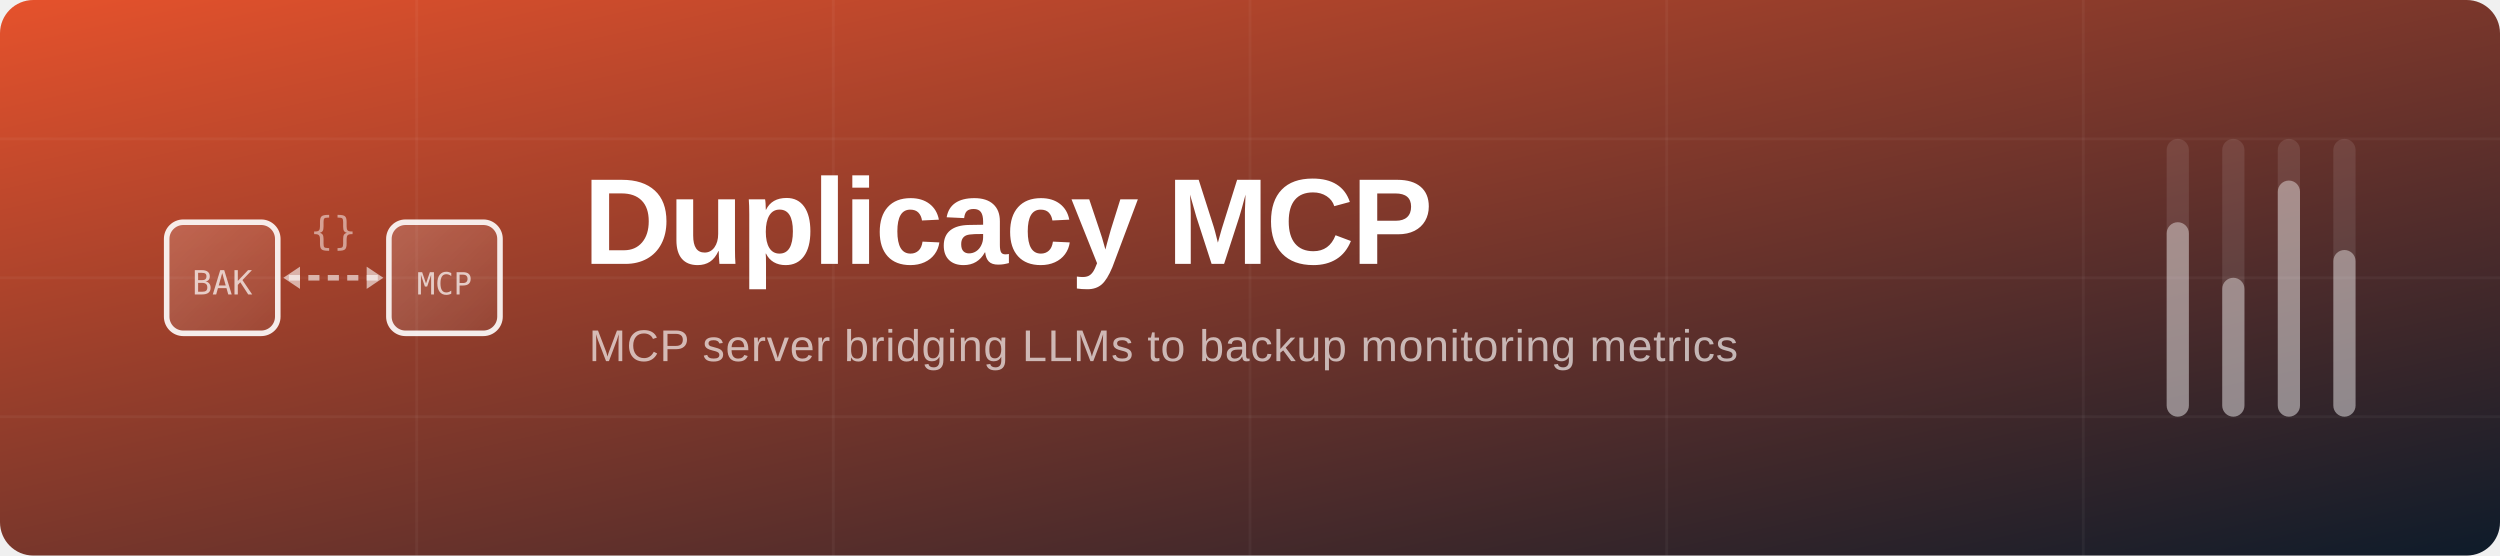
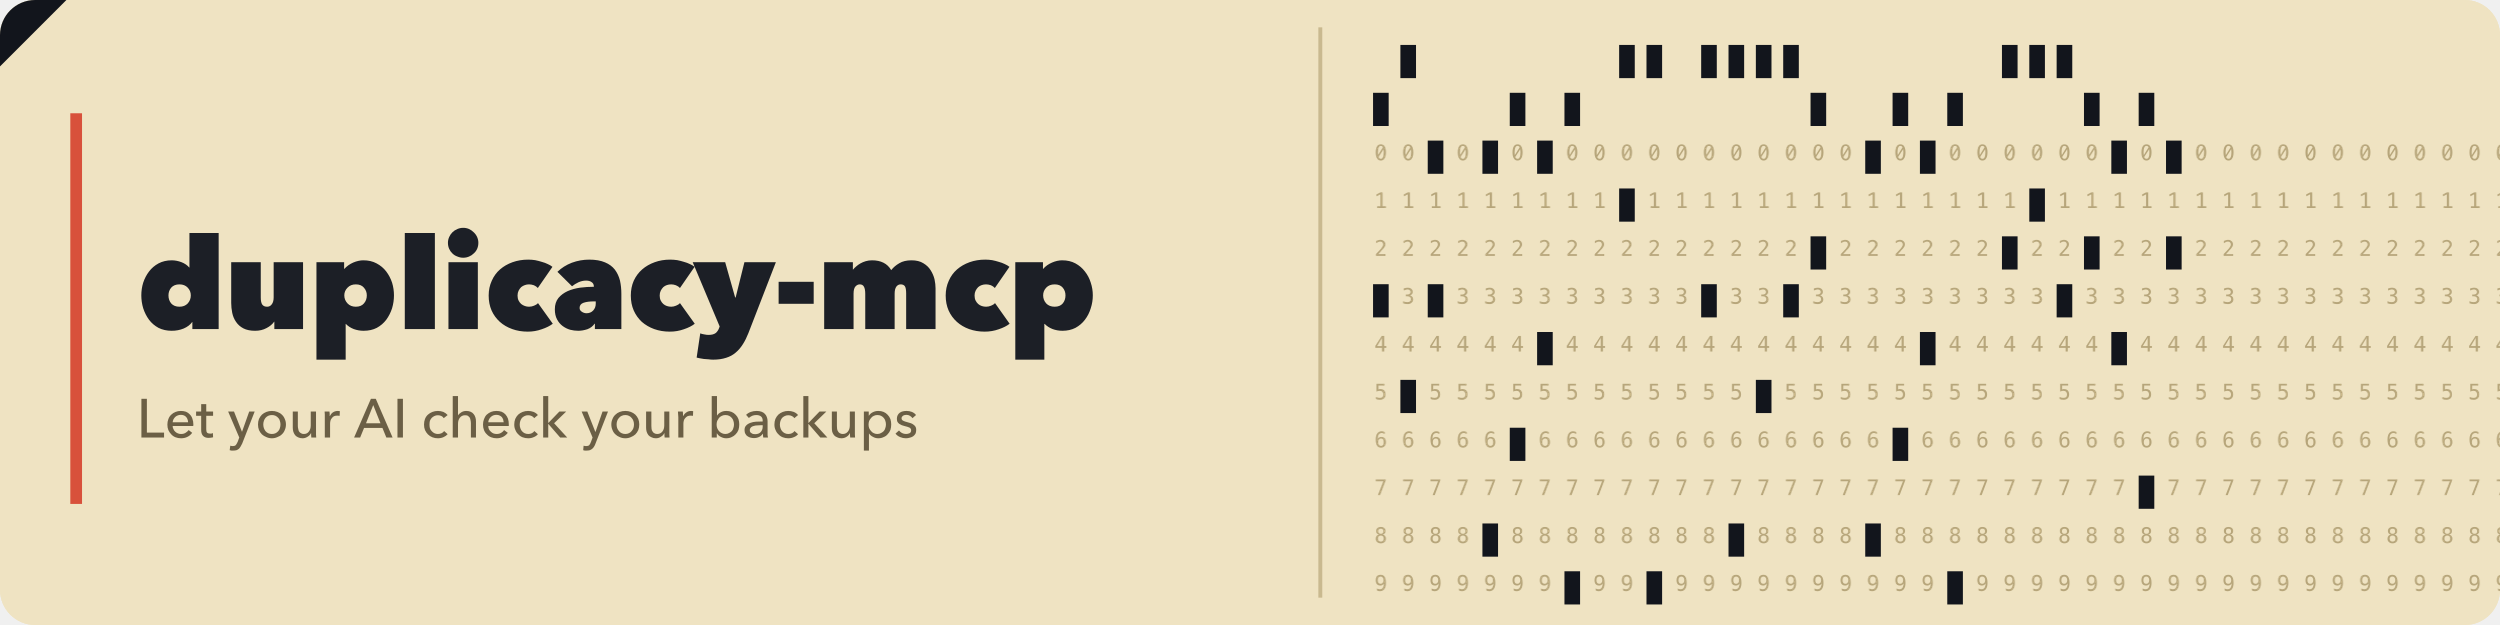
- <svg xmlns="http://www.w3.org/2000/svg" viewBox="0 0 900 200" width="900" height="200">
+ <svg xmlns="http://www.w3.org/2000/svg" viewBox="0 0 1280 320" width="1280" height="320" role="img" aria-label="duplicacy-mcp: Let your AI check your backups">
  <defs>
-     <linearGradient id="bg" x1="0%" y1="0%" x2="100%" y2="100%">
-       <stop offset="0%" stop-color="#E6522C" />
-       <stop offset="100%" stop-color="#0D1B2A" />
-     </linearGradient>
-     <linearGradient id="glow" x1="0%" y1="0%" x2="100%" y2="100%">
-       <stop offset="0%" stop-color="#ffffff" stop-opacity="0.2" />
-       <stop offset="100%" stop-color="#ffffff" stop-opacity="0.05" />
-     </linearGradient>
+     <clipPath id="c">
+       <rect width="1280" height="320" rx="18" />
+     </clipPath>
  </defs>
-   <rect width="900" height="200" rx="12" fill="url(#bg)" />
-   <g stroke="#ffffff" stroke-opacity="0.04" stroke-width="1">
-     <line x1="0" y1="50" x2="900" y2="50" />
-     <line x1="0" y1="100" x2="900" y2="100" />
-     <line x1="0" y1="150" x2="900" y2="150" />
-     <line x1="150" y1="0" x2="150" y2="200" />
-     <line x1="300" y1="0" x2="300" y2="200" />
-     <line x1="450" y1="0" x2="450" y2="200" />
-     <line x1="600" y1="0" x2="600" y2="200" />
-     <line x1="750" y1="0" x2="750" y2="200" />
-   </g>
-   <g transform="translate(60, 60)">
-     <rect x="0" y="20" width="40" height="40" rx="6" fill="url(#glow)" stroke="#ffffff" stroke-width="2" opacity="0.9" />
-     <text x="20" y="46" text-anchor="middle" font-family="monospace" font-size="12" fill="#ffffff" opacity="0.7">BAK</text>
-     <line x1="44" y1="40" x2="76" y2="40" stroke="#ffffff" stroke-width="2" stroke-dasharray="4,3" opacity="0.6" />
-     <text x="60" y="28" text-anchor="middle" font-family="monospace" font-size="14" fill="#ffffff" opacity="0.5">{}</text>
-     <rect x="80" y="20" width="40" height="40" rx="6" fill="url(#glow)" stroke="#ffffff" stroke-width="2" opacity="0.9" />
-     <text x="100" y="46" text-anchor="middle" font-family="monospace" font-size="11" fill="#ffffff" opacity="0.7">MCP</text>
-     <polygon points="72,36 78,40 72,44" fill="#ffffff" opacity="0.6" />
-     <polygon points="48,36 42,40 48,44" fill="#ffffff" opacity="0.6" />
-   </g>
-   <text x="210" y="95" font-family="'Segoe UI', 'Helvetica Neue', Arial, sans-serif" font-size="44" font-weight="700" fill="#ffffff" letter-spacing="-1">
-     Duplicacy MCP
-   </text>
-   <text x="212" y="130" font-family="'Segoe UI', 'Helvetica Neue', Arial, sans-serif" font-size="16" fill="#ffffff" opacity="0.65" letter-spacing="0.3">
-     MCP server bridging LLMs to backup monitoring metrics
-   </text>
-   <g transform="translate(780, 50)">
-     <rect x="0" y="0" width="8" height="100" rx="4" fill="#ffffff" fill-opacity="0.1" />
-     <rect x="0" y="30" width="8" height="70" rx="4" fill="#ffffff" fill-opacity="0.4" />
-     <rect x="20" y="0" width="8" height="100" rx="4" fill="#ffffff" fill-opacity="0.1" />
-     <rect x="20" y="50" width="8" height="50" rx="4" fill="#ffffff" fill-opacity="0.4" />
-     <rect x="40" y="0" width="8" height="100" rx="4" fill="#ffffff" fill-opacity="0.1" />
-     <rect x="40" y="15" width="8" height="85" rx="4" fill="#ffffff" fill-opacity="0.4" />
-     <rect x="60" y="0" width="8" height="100" rx="4" fill="#ffffff" fill-opacity="0.1" />
-     <rect x="60" y="40" width="8" height="60" rx="4" fill="#ffffff" fill-opacity="0.4" />
+   <g clip-path="url(#c)">
+     <rect width="1280" height="320" fill="#efe3c2" />
+     <defs>
+       <pattern id="d" x="700" width="14" height="320" patternUnits="userSpaceOnUse">
+         <path fill="#b6a57a" d="M7 73.9Q8.3 73.9 8.9 74.9Q9.6 76 9.6 78Q9.6 80.1 8.9 81.1Q8.3 82.2 7 82.2Q5.7 82.2 5.1 81.1Q4.4 80.1 4.4 78Q4.4 76 5.1 74.9Q5.7 73.9 7 73.9ZM7 81.3Q7.8 81.3 8.1 80.5Q8.5 79.7 8.5 78Q8.5 77.1 8.4 76.4L5.8 80.4Q6.2 81.3 7 81.3ZM7 74.7Q6.2 74.7 5.9 75.5Q5.5 76.3 5.5 78Q5.5 78.8 5.6 79.4L8.1 75.4Q7.7 74.7 7 74.7Z" />
+         <path fill="#b6a57a" d="M5.1 105.6H6.8V99.5L4.8 100.5V99.5L6.8 98.5H7.9V105.6H9.6V106.5H5.1Z" />
+         <path fill="#b6a57a" d="M5.7 130.1H9.4V131H4.5V130.1Q5.5 129 6.3 128.2Q7 127.4 7.3 127.1Q7.8 126.4 8 126Q8.2 125.6 8.2 125.2Q8.2 124.5 7.8 124.1Q7.4 123.7 6.7 123.7Q6.2 123.7 5.7 123.9Q5.2 124.1 4.6 124.5V123.4Q5.1 123.1 5.7 123Q6.2 122.8 6.7 122.8Q7.9 122.8 8.6 123.5Q9.3 124.1 9.3 125.1Q9.3 125.6 9.1 126.1Q8.8 126.6 8.3 127.3Q8 127.6 7.4 128.2Q6.9 128.9 5.7 130.1Z" />
+         <path fill="#b6a57a" d="M7.9 151.2Q8.6 151.4 9.1 152Q9.5 152.5 9.5 153.3Q9.5 154.4 8.7 155Q8 155.7 6.7 155.7Q6.1 155.7 5.6 155.6Q5 155.5 4.4 155.3V154.2Q5 154.5 5.5 154.6Q6 154.7 6.6 154.7Q7.5 154.7 7.9 154.3Q8.4 153.9 8.4 153.2Q8.4 152.5 7.9 152.1Q7.5 151.7 6.6 151.7H5.8V150.8H6.6Q7.4 150.8 7.8 150.4Q8.2 150.1 8.2 149.5Q8.2 148.9 7.8 148.6Q7.4 148.2 6.7 148.2Q6.2 148.2 5.7 148.4Q5.2 148.5 4.7 148.7V147.7Q5.3 147.5 5.8 147.4Q6.3 147.3 6.7 147.3Q7.9 147.3 8.6 147.9Q9.3 148.5 9.3 149.5Q9.3 150.1 8.9 150.6Q8.6 151 7.9 151.2Z" />
+         <path fill="#b6a57a" d="M7.6 173 5.1 177.2H7.6ZM7.5 172H8.7V177.2H9.8V178.1H8.7V180H7.6V178.1H4.2V177.1Z" />
+         <path fill="#b6a57a" d="M4.8 196.5H8.9V197.4H5.8V199.4Q6 199.3 6.3 199.2Q6.5 199.2 6.7 199.2Q8 199.2 8.7 199.9Q9.4 200.7 9.4 201.9Q9.4 203.2 8.7 203.9Q7.9 204.7 6.6 204.7Q5.9 204.7 5.4 204.6Q4.9 204.5 4.5 204.3V203.2Q5 203.5 5.5 203.6Q5.9 203.7 6.5 203.7Q7.4 203.7 7.9 203.3Q8.3 202.8 8.3 201.9Q8.3 201.1 7.8 200.6Q7.3 200.1 6.4 200.1Q6 200.1 5.6 200.2Q5.2 200.3 4.8 200.5Z" />
+         <path fill="#b6a57a" d="M9 221.2V222.2Q8.7 222 8.3 221.9Q7.9 221.7 7.5 221.7Q6.5 221.7 5.9 222.5Q5.4 223.3 5.4 224.8Q5.7 224.3 6.1 224Q6.6 223.7 7.2 223.7Q8.3 223.7 9 224.4Q9.6 225.1 9.6 226.4Q9.6 227.7 8.9 228.4Q8.3 229.2 7.1 229.2Q5.7 229.2 5.1 228.2Q4.4 227.2 4.4 225Q4.4 223 5.2 221.9Q6 220.8 7.4 220.8Q7.8 220.8 8.2 220.9Q8.6 221 9 221.2ZM7.1 224.5Q6.4 224.5 6 225Q5.6 225.5 5.6 226.4Q5.6 227.3 6 227.8Q6.4 228.3 7.1 228.3Q7.8 228.3 8.2 227.8Q8.5 227.4 8.5 226.4Q8.5 225.5 8.2 225Q7.8 224.5 7.1 224.5Z" />
+         <path fill="#b6a57a" d="M4.4 245.5H9.5V245.9L6.6 253.5H5.5L8.3 246.4H4.4Z" />
+         <path fill="#b6a57a" d="M7 274.2Q6.3 274.2 5.9 274.6Q5.5 275 5.5 275.7Q5.5 276.5 5.9 276.9Q6.3 277.3 7 277.3Q7.7 277.3 8.1 276.9Q8.5 276.5 8.5 275.7Q8.5 275 8.1 274.6Q7.7 274.2 7 274.2ZM6.1 273.7Q5.4 273.6 5 273.1Q4.6 272.6 4.6 271.9Q4.6 271 5.2 270.4Q5.9 269.8 7 269.8Q8.1 269.8 8.8 270.4Q9.4 271 9.4 271.9Q9.4 272.6 9 273.1Q8.6 273.6 7.9 273.7Q8.8 273.9 9.2 274.5Q9.6 275 9.6 275.8Q9.6 276.9 8.9 277.5Q8.2 278.2 7 278.2Q5.8 278.2 5.1 277.5Q4.4 276.9 4.4 275.9Q4.4 275 4.8 274.5Q5.2 273.9 6.1 273.7ZM5.7 272Q5.7 272.7 6 273Q6.3 273.3 7 273.3Q7.7 273.3 8 273Q8.3 272.7 8.3 272Q8.3 271.4 8 271Q7.7 270.7 7 270.7Q6.3 270.7 6 271Q5.7 271.4 5.7 272Z" />
+         <path fill="#b6a57a" d="M6.9 298.9Q7.6 298.9 8 298.4Q8.4 297.9 8.4 297.1Q8.4 296.2 8 295.7Q7.6 295.2 6.9 295.2Q6.2 295.2 5.8 295.7Q5.4 296.1 5.4 297.1Q5.4 298 5.8 298.5Q6.2 298.9 6.9 298.9ZM5 302.3V301.3Q5.3 301.5 5.7 301.6Q6.1 301.7 6.5 301.7Q7.5 301.7 8 301Q8.6 300.2 8.6 298.7Q8.3 299.2 7.9 299.5Q7.4 299.8 6.8 299.8Q5.6 299.8 5 299.1Q4.4 298.4 4.4 297.1Q4.4 295.8 5 295Q5.7 294.3 6.9 294.3Q8.3 294.3 8.9 295.3Q9.6 296.3 9.6 298.5Q9.6 300.5 8.8 301.6Q8 302.7 6.5 302.7Q6.1 302.7 5.7 302.6Q5.3 302.5 5 302.3Z" />
+       </pattern>
+     </defs>
+     <rect width="1280" height="320" fill="#efe3c2" />
+     <rect x="700" width="580" height="320" fill="url(#d)" />
+     <path d="M0 0 L34 0 L0 34 Z" fill="#12151c" />
+     <path fill="#12151c" d="M703.0 47.5 h8 v17 h-8 zM703.0 145.5 h8 v17 h-8 zM717.0 23.0 h8 v17 h-8 zM717.0 194.5 h8 v17 h-8 zM731.0 72.0 h8 v17 h-8 zM731.0 145.5 h8 v17 h-8 zM759.0 72.0 h8 v17 h-8 zM759.0 268.0 h8 v17 h-8 zM773.0 47.5 h8 v17 h-8 zM773.0 219.0 h8 v17 h-8 zM787.0 72.0 h8 v17 h-8 zM787.0 170.0 h8 v17 h-8 zM801.0 47.5 h8 v17 h-8 zM801.0 292.5 h8 v17 h-8 zM829.0 23.0 h8 v17 h-8 zM829.0 96.5 h8 v17 h-8 zM843.0 23.0 h8 v17 h-8 zM843.0 292.5 h8 v17 h-8 zM871.0 23.0 h8 v17 h-8 zM871.0 145.5 h8 v17 h-8 zM885.0 23.0 h8 v17 h-8 zM885.0 268.0 h8 v17 h-8 zM899.0 23.0 h8 v17 h-8 zM899.0 194.5 h8 v17 h-8 zM913.0 23.0 h8 v17 h-8 zM913.0 145.5 h8 v17 h-8 zM927.0 47.5 h8 v17 h-8 zM927.0 121.0 h8 v17 h-8 zM955.0 72.0 h8 v17 h-8 zM955.0 268.0 h8 v17 h-8 zM969.0 47.5 h8 v17 h-8 zM969.0 219.0 h8 v17 h-8 zM983.0 72.0 h8 v17 h-8 zM983.0 170.0 h8 v17 h-8 zM997.0 47.5 h8 v17 h-8 zM997.0 292.5 h8 v17 h-8 zM1025.0 23.0 h8 v17 h-8 zM1025.0 121.0 h8 v17 h-8 zM1039.0 23.0 h8 v17 h-8 zM1039.0 96.5 h8 v17 h-8 zM1053.0 23.0 h8 v17 h-8 zM1053.0 145.5 h8 v17 h-8 zM1067.0 47.5 h8 v17 h-8 zM1067.0 121.0 h8 v17 h-8 zM1081.0 72.0 h8 v17 h-8 zM1081.0 170.0 h8 v17 h-8 zM1095.0 47.5 h8 v17 h-8 zM1095.0 243.5 h8 v17 h-8 zM1109.0 72.0 h8 v17 h-8 zM1109.0 121.0 h8 v17 h-8 z" />
+     <path d="M676 14 V306" stroke="#c9b98f" stroke-width="2" />
+     <rect x="36" y="58" width="6" height="200" fill="#d8513b" />
+     <g transform="translate(72 172) scale(0.88) translate(-72 -172)">
+       <path fill="#1c1f26" d="M72.4 148.4Q72.4 144.6 73.5 141Q74.7 137.4 76.9 134.5Q79.1 131.6 82.4 129.8Q85.8 128 90.1 128Q92.9 128 95.8 129.1Q98.6 130.2 100.3 132.2H100.4V112.1H117.4V168H102.1V163.9H102Q100.3 166.3 97 167.7Q93.8 169 90.1 169Q85.8 169 82.4 167.3Q79.1 165.5 76.9 162.6Q74.7 159.6 73.5 155.9Q72.4 152.2 72.4 148.4ZM88.2 148.4Q88.2 151.2 89.8 153.1Q91.5 155 94.6 155Q97.6 155 99.4 153.1Q101.2 151.1 101.2 148.4Q101.2 145.8 99.4 143.9Q97.6 142 94.6 142Q91.5 142 89.8 143.9Q88.2 145.8 88.2 148.4ZM166.5 168H149.8V163.7H149.7Q148.2 165.9 145.3 167.4Q142.4 169 138.6 169Q134.5 169 131.8 167.6Q129.1 166.2 127.5 163.8Q125.9 161.5 125.3 158.6Q124.7 155.6 124.7 152.8V129.1H141.9V149.6Q141.9 152.6 142.8 153.8Q143.7 155 145.6 155Q147.3 155 148.3 153.6Q149.4 152.2 149.4 149.6V129.1H166.5ZM201.7 169Q198.8 169 196 168Q193.2 166.9 191.4 165H191.3V185.8H174.3V129.1H190.4V133H190.5Q192.7 130.6 195.7 129.3Q198.8 128 201.6 128Q206 128 209.3 129.8Q212.7 131.6 214.9 134.5Q217.1 137.4 218.3 141Q219.4 144.6 219.4 148.4Q219.4 152.2 218.3 155.9Q217.1 159.6 214.9 162.6Q212.7 165.5 209.4 167.3Q206.1 169 201.7 169ZM203.6 148.4Q203.6 145.8 201.9 143.9Q200.3 142 197.2 142Q194.2 142 192.4 143.9Q190.5 145.8 190.5 148.4Q190.5 151.1 192.4 153.1Q194.2 155 197.2 155Q200.3 155 201.9 153.1Q203.6 151.2 203.6 148.4ZM225.7 112.1H243.2V168H225.7ZM251.1 129.1H268.2V168H251.1ZM250.8 117.8Q250.8 116.1 251.5 114.5Q252.2 112.9 253.4 111.7Q254.6 110.5 256.3 109.8Q257.9 109.1 259.7 109.1Q261.5 109.1 263.1 109.8Q264.6 110.5 265.8 111.7Q267.1 112.9 267.8 114.5Q268.5 116.1 268.5 117.8Q268.5 119.7 267.8 121.3Q267.1 122.9 265.8 124Q264.6 125.2 263.1 125.8Q261.5 126.5 259.7 126.5Q257.9 126.5 256.3 125.8Q254.6 125.2 253.4 124Q252.2 122.9 251.5 121.3Q250.8 119.7 250.8 117.8ZM297.3 169.5Q292.3 169.5 288.2 168Q284 166.5 281 163.8Q277.9 161 276.2 157.2Q274.5 153.3 274.5 148.5Q274.5 143.8 276.3 139.9Q278 136 281.1 133.3Q284.2 130.6 288.4 129.1Q292.6 127.6 297.5 127.6Q299.5 127.6 301.5 127.9Q303.5 128.3 305.4 128.9Q307.3 129.4 308.9 130.2Q310.5 130.9 311.6 131.8L303.1 144.1Q302.2 143.1 300.8 142.5Q299.3 142 298 142Q296.7 142 295.6 142.4Q294.4 142.8 293.4 143.6Q292.5 144.5 291.9 145.7Q291.3 146.9 291.3 148.5Q291.3 150.2 291.9 151.4Q292.5 152.6 293.4 153.4Q294.4 154.2 295.6 154.6Q296.7 155 298 155Q299.5 155 300.9 154.4Q302.3 153.9 303.2 152.9L311.8 164.9Q309.3 166.8 305.4 168.1Q301.5 169.5 297.3 169.5ZM335.8 151.9Q332 151.9 329.7 152.7Q327.4 153.5 327.4 155.7Q327.4 156.5 327.8 157.1Q328.2 157.6 328.8 158Q329.4 158.4 330.1 158.6Q330.8 158.8 331.4 158.8Q333.8 158.8 335.3 157.2Q336.8 155.6 336.8 153.2V151.9ZM335.7 143.3Q335.7 141.5 334.4 140.7Q333.2 139.8 331.2 139.8Q328.9 139.8 326.7 140.8Q324.6 141.8 323 143.1L314.5 134.7Q318 131.3 322.9 129.4Q327.8 127.6 333 127.6Q338.5 127.6 342.2 129.2Q345.8 130.7 347.9 133.4Q350 136.2 350.9 139.8Q351.7 143.4 351.7 147.5V168H336.3V164.9H336.1Q334.6 167.1 331.9 168.1Q329.1 169 326.6 169Q324.3 169 321.9 168.4Q319.5 167.7 317.5 166.2Q315.5 164.7 314.3 162.4Q313 160 313 156.5Q313 152.5 315.1 149.9Q317.2 147.4 320.5 145.9Q323.7 144.5 327.8 143.9Q331.8 143.4 335.7 143.4ZM379.9 169.5Q375 169.5 370.8 168Q366.7 166.5 363.6 163.8Q360.6 161 358.9 157.2Q357.2 153.3 357.2 148.5Q357.2 143.8 358.9 139.9Q360.7 136 363.8 133.3Q366.9 130.6 371.1 129.1Q375.2 127.6 380.1 127.6Q382.1 127.6 384.2 127.9Q386.2 128.3 388.1 128.9Q390 129.4 391.6 130.2Q393.2 130.9 394.3 131.8L385.8 144.1Q384.9 143.1 383.4 142.5Q382 142 380.7 142Q379.4 142 378.2 142.4Q377 142.8 376.1 143.6Q375.2 144.5 374.6 145.7Q374 146.9 374 148.5Q374 150.2 374.6 151.4Q375.2 152.6 376.1 153.4Q377 154.2 378.2 154.6Q379.4 155 380.7 155Q382.1 155 383.5 154.4Q384.9 153.9 385.8 152.9L394.4 164.9Q392 166.8 388.1 168.1Q384.2 169.5 379.9 169.5ZM408.9 166.5 393.2 129.1H412.1L417.9 149.6H418.2L423.3 129.1H441.6L425.6 170.4Q424.2 174 422.4 176.8Q420.6 179.7 418.2 181.7Q415.9 183.7 412.7 184.7Q409.4 185.8 405.1 185.8Q403.8 185.8 402.4 185.6Q401 185.5 399.7 185.4Q398.4 185.2 397.3 185Q396.2 184.8 395.5 184.6L397.6 170.5Q398.6 170.9 399.9 171.1Q401.3 171.4 402.4 171.4Q405.2 171.4 406.6 170.3Q408 169.1 408.6 167.3ZM443.2 140.5H463.6V153.3H443.2ZM493.6 168V147.6Q493.6 144.6 492.8 143.3Q492.1 142 490.4 142Q489.1 142 488 143.1Q486.8 144.3 486.8 147.4V168H469.7V129.1H486.4V133.4H486.5Q487.3 132.4 488.4 131.5Q489.4 130.6 490.8 129.8Q492.2 129 493.9 128.5Q495.6 128 497.6 128Q501.4 128 504.2 129.4Q507 130.8 508.7 133.7Q510.6 131.3 513.4 129.7Q516.2 128 520.5 128Q524.7 128 527.4 129.7Q530.1 131.3 531.6 133.7Q533.2 136.2 533.9 139Q534.5 141.9 534.5 144.3V168H517.4V147.3Q517.4 144.1 516.6 143Q515.8 142 514.2 142Q512.7 142 511.7 143.3Q510.7 144.7 510.7 147.4V168ZM563.1 169.5Q558.2 169.5 554 168Q549.9 166.5 546.9 163.8Q543.8 161 542.1 157.2Q540.4 153.3 540.4 148.5Q540.4 143.8 542.2 139.9Q543.9 136 547 133.3Q550.1 130.6 554.3 129.1Q558.5 127.6 563.4 127.6Q565.4 127.6 567.4 127.9Q569.4 128.3 571.3 128.9Q573.2 129.4 574.8 130.2Q576.4 130.9 577.5 131.8L569 144.1Q568.1 143.1 566.7 142.5Q565.2 142 563.9 142Q562.6 142 561.4 142.4Q560.2 142.8 559.3 143.6Q558.4 144.5 557.8 145.7Q557.2 146.9 557.2 148.5Q557.2 150.2 557.8 151.4Q558.4 152.6 559.3 153.4Q560.2 154.2 561.4 154.6Q562.6 155 563.9 155Q565.4 155 566.8 154.4Q568.2 153.9 569.1 152.9L577.6 164.9Q575.2 166.8 571.3 168.1Q567.4 169.5 563.1 169.5ZM608.3 169Q605.4 169 602.6 168Q599.8 166.9 598 165H597.8V185.8H580.9V129.1H597V133H597.1Q599.2 130.6 602.3 129.3Q605.3 128 608.2 128Q612.6 128 615.9 129.8Q619.2 131.6 621.4 134.5Q623.7 137.4 624.8 141Q626 144.6 626 148.4Q626 152.2 624.8 155.9Q623.7 159.6 621.4 162.6Q619.2 165.5 615.9 167.3Q612.6 169 608.3 169ZM610.1 148.4Q610.1 145.8 608.5 143.9Q606.9 142 603.8 142Q600.7 142 598.9 143.9Q597.1 145.8 597.1 148.4Q597.1 151.1 598.9 153.1Q600.7 155 603.8 155Q606.9 155 608.5 153.1Q610.1 151.2 610.1 148.4Z" />
+     </g>
+     <path fill="#6b5f45" d="M75.2 221.5H84V224H72.4V204.2H75.2ZM96.3 216.2Q96.3 215.4 96 214.7Q95.8 214 95.3 213.5Q94.9 213 94.2 212.7Q93.5 212.4 92.6 212.4Q91.7 212.4 91 212.7Q90.2 213 89.7 213.5Q89.2 214 88.8 214.7Q88.5 215.4 88.4 216.2ZM99 217.3Q99 217.5 99 217.7Q99 217.9 98.9 218.1H88.4Q88.4 219 88.8 219.7Q89.1 220.5 89.7 221Q90.3 221.6 91.1 221.9Q91.8 222.2 92.7 222.2Q94.1 222.2 95 221.6Q96 221 96.6 220.2L98.4 221.6Q97.4 223 95.9 223.7Q94.5 224.4 92.7 224.4Q91.2 224.4 89.9 223.9Q88.6 223.4 87.7 222.4Q86.8 221.5 86.2 220.2Q85.7 219 85.7 217.4Q85.7 215.9 86.2 214.6Q86.7 213.2 87.7 212.3Q88.6 211.4 89.9 210.9Q91.1 210.4 92.6 210.4Q94 210.4 95.2 210.8Q96.4 211.3 97.2 212.2Q98.1 213.1 98.5 214.4Q99 215.7 99 217.3ZM109.1 212.9H105.6V219.8Q105.6 221 106 221.5Q106.5 222 107.5 222Q107.8 222 108.2 222Q108.7 221.9 109 221.7L109.1 223.9Q108.6 224 108 224.1Q107.5 224.2 106.8 224.2Q105 224.2 104 223.2Q103 222.2 103 220.1V212.9H100.4V210.7H103V206.9H105.6V210.7H109.1ZM123.9 221.1H123.9L127.6 210.7H130.4L124 227.1Q123.6 228 123.2 228.6Q122.8 229.3 122.3 229.8Q121.8 230.2 121.1 230.5Q120.3 230.7 119.4 230.7Q118.9 230.7 118.5 230.7Q118.1 230.6 117.6 230.5L117.9 228.2Q118.6 228.4 119.2 228.4Q120.2 228.4 120.7 227.9Q121.2 227.3 121.7 226.2L122.5 224L116.8 210.7H119.8ZM146.4 217.3Q146.4 218.9 145.8 220.2Q145.3 221.5 144.3 222.4Q143.4 223.3 142 223.8Q140.7 224.4 139.2 224.4Q137.7 224.4 136.4 223.8Q135.1 223.3 134.1 222.4Q133.2 221.5 132.6 220.2Q132.1 218.9 132.1 217.3Q132.1 215.8 132.6 214.5Q133.2 213.2 134.1 212.3Q135.1 211.4 136.4 210.9Q137.7 210.4 139.2 210.4Q140.7 210.4 142 210.9Q143.4 211.4 144.3 212.3Q145.3 213.2 145.8 214.5Q146.4 215.8 146.4 217.3ZM143.6 217.3Q143.6 216.4 143.3 215.5Q143.1 214.6 142.5 214Q141.9 213.3 141.1 212.9Q140.3 212.5 139.2 212.5Q138.2 212.5 137.3 212.9Q136.5 213.3 135.9 214Q135.4 214.6 135.1 215.5Q134.8 216.4 134.8 217.3Q134.8 218.3 135.1 219.2Q135.4 220 135.9 220.7Q136.5 221.4 137.3 221.8Q138.2 222.2 139.2 222.2Q140.3 222.2 141.1 221.8Q141.9 221.4 142.5 220.7Q143.1 220 143.3 219.2Q143.6 218.3 143.6 217.3ZM159.4 224Q159.3 223.5 159.3 222.9Q159.3 222.2 159.3 221.8H159.2Q158.7 222.9 157.5 223.6Q156.3 224.4 154.9 224.4Q153.6 224.4 152.6 223.9Q151.7 223.5 151.1 222.8Q150.5 222 150.2 221.1Q149.9 220.1 149.9 219V210.7H152.5V218.1Q152.5 218.9 152.7 219.6Q152.8 220.4 153.1 220.9Q153.5 221.5 154.1 221.8Q154.6 222.2 155.6 222.2Q157.2 222.2 158.1 221Q159.1 219.8 159.1 217.8V210.7H161.8V221.1Q161.8 221.7 161.8 222.5Q161.8 223.4 161.9 224ZM166.3 213.6Q166.3 213.1 166.3 212.2Q166.3 211.4 166.2 210.7H168.7Q168.8 211.2 168.8 211.9Q168.8 212.5 168.8 213H168.9Q169.5 211.8 170.5 211.1Q171.6 210.4 173 210.4Q173.6 210.4 174 210.5L173.9 212.9Q173.3 212.8 172.7 212.8Q171.7 212.8 171 213.1Q170.3 213.5 169.9 214.1Q169.4 214.6 169.2 215.4Q169 216.2 169 217V224H166.3V213.6ZM184.4 224H181.3L189.9 204.2H192.4L201 224H197.8L195.8 219.1H186.4ZM187.4 216.7H194.8L191.1 207.4ZM206.3 224H203.5V204.2H206.3ZM227.2 214.1Q226.8 213.4 226 213Q225.1 212.6 224.2 212.6Q223.2 212.6 222.4 213Q221.6 213.4 221 214Q220.4 214.7 220.1 215.5Q219.9 216.4 219.9 217.4Q219.9 218.3 220.1 219.2Q220.4 220.1 221 220.7Q221.6 221.4 222.4 221.8Q223.2 222.2 224.2 222.2Q225.2 222.2 226.1 221.8Q226.9 221.4 227.4 220.7L229.2 222.3Q228.3 223.3 227.1 223.8Q225.8 224.4 224.2 224.4Q222.7 224.4 221.4 223.9Q220.1 223.4 219.1 222.4Q218.2 221.5 217.6 220.2Q217.1 219 217.1 217.4Q217.1 215.8 217.6 214.5Q218.1 213.2 219.1 212.3Q220.1 211.4 221.4 210.9Q222.7 210.4 224.2 210.4Q225.6 210.4 227 210.9Q228.3 211.5 229.2 212.5ZM234.5 212.7Q235 211.8 236.2 211.1Q237.3 210.4 238.7 210.4Q240 210.4 240.9 210.8Q241.9 211.2 242.5 212Q243.1 212.7 243.4 213.7Q243.7 214.6 243.7 215.8V224H241.1V216.7Q241.1 215.9 240.9 215.1Q240.8 214.4 240.5 213.8Q240.1 213.3 239.6 212.9Q239 212.6 238.1 212.6Q236.5 212.6 235.5 213.8Q234.5 215 234.5 217V224H231.8V202.8H234.5V212.7ZM257.9 216.2Q257.8 215.4 257.6 214.7Q257.3 214 256.9 213.5Q256.4 213 255.7 212.7Q255.1 212.4 254.1 212.4Q253.3 212.4 252.5 212.7Q251.8 213 251.3 213.5Q250.7 214 250.4 214.7Q250 215.4 250 216.2ZM260.5 217.3Q260.5 217.5 260.5 217.7Q260.5 217.9 260.5 218.1H250Q250 219 250.3 219.7Q250.7 220.5 251.3 221Q251.9 221.6 252.6 221.9Q253.4 222.2 254.3 222.2Q255.6 222.2 256.6 221.6Q257.6 221 258.1 220.2L260 221.6Q258.9 223 257.5 223.7Q256 224.4 254.3 224.4Q252.8 224.4 251.5 223.9Q250.2 223.4 249.3 222.4Q248.3 221.5 247.8 220.2Q247.3 219 247.3 217.4Q247.3 215.9 247.8 214.6Q248.3 213.2 249.2 212.3Q250.2 211.4 251.4 210.9Q252.7 210.4 254.1 210.4Q255.6 210.4 256.8 210.8Q258 211.3 258.8 212.2Q259.6 213.1 260.1 214.4Q260.5 215.7 260.5 217.3ZM273.5 214.1Q273.1 213.4 272.2 213Q271.4 212.6 270.4 212.6Q269.4 212.6 268.6 213Q267.8 213.4 267.2 214Q266.7 214.7 266.4 215.5Q266.1 216.4 266.1 217.4Q266.1 218.3 266.4 219.2Q266.7 220.1 267.2 220.7Q267.8 221.4 268.6 221.8Q269.4 222.2 270.5 222.2Q271.5 222.2 272.3 221.8Q273.1 221.4 273.6 220.7L275.4 222.3Q274.6 223.3 273.3 223.8Q272 224.4 270.5 224.4Q268.9 224.4 267.6 223.9Q266.3 223.4 265.4 222.4Q264.4 221.5 263.9 220.2Q263.3 219 263.3 217.4Q263.3 215.8 263.8 214.5Q264.4 213.2 265.3 212.3Q266.3 211.4 267.6 210.9Q268.9 210.4 270.4 210.4Q271.8 210.4 273.2 210.9Q274.6 211.5 275.4 212.5ZM280.7 216.5H280.8L286.4 210.7H289.9L283.7 216.7L290.4 224H286.8L280.8 217.1H280.7V224H278.1V202.8H280.7ZM304.8 221.1H304.9L308.5 210.7H311.3L304.9 227.1Q304.6 228 304.2 228.6Q303.8 229.3 303.2 229.8Q302.7 230.2 302 230.5Q301.3 230.7 300.3 230.7Q299.9 230.7 299.4 230.7Q299 230.6 298.6 230.5L298.8 228.2Q299.5 228.4 300.1 228.4Q301.2 228.4 301.7 227.9Q302.2 227.3 302.6 226.2L303.4 224L297.8 210.7H300.7ZM327.3 217.3Q327.3 218.9 326.8 220.2Q326.2 221.5 325.3 222.4Q324.3 223.3 323 223.8Q321.7 224.4 320.2 224.4Q318.6 224.4 317.3 223.8Q316 223.3 315.1 222.4Q314.1 221.5 313.6 220.2Q313 218.9 313 217.3Q313 215.8 313.6 214.5Q314.1 213.2 315.1 212.3Q316 211.4 317.3 210.9Q318.6 210.4 320.2 210.4Q321.7 210.4 323 210.9Q324.3 211.4 325.3 212.3Q326.2 213.2 326.8 214.5Q327.3 215.8 327.3 217.3ZM324.6 217.3Q324.6 216.4 324.3 215.5Q324 214.6 323.4 214Q322.9 213.3 322 212.9Q321.2 212.5 320.2 212.5Q319.1 212.5 318.3 212.9Q317.4 213.3 316.9 214Q316.3 214.6 316 215.5Q315.7 216.4 315.7 217.3Q315.7 218.3 316 219.2Q316.3 220 316.9 220.7Q317.4 221.4 318.3 221.8Q319.1 222.2 320.2 222.2Q321.2 222.2 322 221.8Q322.9 221.4 323.4 220.7Q324 220 324.3 219.2Q324.6 218.3 324.6 217.3ZM340.3 224Q340.3 223.5 340.2 222.9Q340.2 222.2 340.2 221.8H340.1Q339.6 222.9 338.4 223.6Q337.3 224.4 335.8 224.4Q334.5 224.4 333.6 223.9Q332.6 223.5 332 222.8Q331.4 222 331.1 221.1Q330.8 220.1 330.8 219V210.7H333.5V218.1Q333.5 218.9 333.6 219.6Q333.7 220.4 334.1 220.9Q334.4 221.5 335 221.8Q335.6 222.2 336.5 222.2Q338.1 222.2 339.1 221Q340.1 219.8 340.1 217.8V210.7H342.7V221.1Q342.7 221.7 342.7 222.5Q342.7 223.4 342.8 224ZM347.3 213.6Q347.3 213.1 347.2 212.2Q347.2 211.4 347.1 210.7H349.6Q349.7 211.2 349.7 211.9Q349.7 212.5 349.7 213H349.8Q350.4 211.8 351.5 211.1Q352.5 210.4 353.9 210.4Q354.5 210.4 354.9 210.5L354.8 212.9Q354.3 212.8 353.6 212.8Q352.7 212.8 352 213.1Q351.3 213.5 350.8 214.1Q350.3 214.6 350.1 215.4Q349.9 216.2 349.9 217V224H347.3V213.6ZM367 221.9V224H364.4V202.8H367.1V212.7H367.2Q367.8 211.7 369 211.1Q370.2 210.4 371.9 210.4Q373.4 210.4 374.6 210.9Q375.8 211.4 376.7 212.4Q377.6 213.3 378.1 214.6Q378.5 215.9 378.5 217.3Q378.5 218.8 378.1 220.1Q377.6 221.4 376.7 222.3Q375.8 223.3 374.6 223.8Q373.4 224.4 371.8 224.4Q370.4 224.4 369.1 223.7Q367.8 223.1 367.1 221.9ZM375.8 217.3Q375.8 216.4 375.5 215.5Q375.3 214.7 374.7 214Q374.1 213.3 373.3 212.9Q372.5 212.5 371.4 212.5Q370.4 212.5 369.6 212.9Q368.7 213.3 368.1 214Q367.6 214.7 367.2 215.5Q366.9 216.4 366.9 217.4Q366.9 218.3 367.2 219.2Q367.6 220.1 368.1 220.7Q368.7 221.4 369.6 221.8Q370.4 222.2 371.4 222.2Q372.5 222.2 373.3 221.7Q374.1 221.3 374.7 220.7Q375.3 220 375.5 219.1Q375.8 218.3 375.8 217.3ZM390.5 215.4Q390.5 213.9 389.6 213.2Q388.7 212.5 387.2 212.5Q386.1 212.5 385.1 212.9Q384.1 213.4 383.4 214L382 212.4Q383 211.4 384.4 210.9Q385.8 210.4 387.4 210.4Q388.9 210.4 389.9 210.8Q391 211.2 391.6 211.9Q392.3 212.6 392.6 213.5Q393 214.5 393 215.6V221.4Q393 222 393 222.8Q393.1 223.5 393.2 224H390.8Q390.6 223 390.6 222.1H390.5Q389.8 223.2 388.7 223.7Q387.5 224.3 386 224.3Q385.3 224.3 384.4 224.1Q383.5 223.9 382.8 223.4Q382.1 223 381.7 222.2Q381.2 221.4 381.2 220.2Q381.2 218.7 382 217.9Q382.8 217 384.2 216.5Q385.5 216 387.1 215.9Q388.8 215.8 390.5 215.8ZM389.8 217.7Q388.8 217.7 387.8 217.8Q386.7 217.8 385.9 218.1Q385 218.3 384.5 218.8Q383.9 219.4 383.9 220.2Q383.9 220.8 384.1 221.2Q384.4 221.6 384.8 221.8Q385.2 222.1 385.6 222.2Q386.1 222.3 386.6 222.3Q388.5 222.3 389.5 221.2Q390.5 220.1 390.5 218.4V217.7ZM406.7 214.1Q406.3 213.4 405.4 213Q404.6 212.6 403.6 212.6Q402.6 212.6 401.8 213Q401 213.4 400.4 214Q399.9 214.7 399.6 215.5Q399.3 216.4 399.3 217.4Q399.3 218.3 399.6 219.2Q399.9 220.1 400.4 220.7Q401 221.4 401.8 221.8Q402.6 222.2 403.6 222.2Q404.7 222.2 405.5 221.8Q406.3 221.4 406.8 220.7L408.6 222.3Q407.8 223.3 406.5 223.8Q405.2 224.4 403.6 224.4Q402.1 224.4 400.8 223.9Q399.5 223.4 398.6 222.4Q397.6 221.5 397.1 220.2Q396.5 219 396.5 217.4Q396.5 215.8 397 214.5Q397.6 213.2 398.5 212.3Q399.5 211.4 400.8 210.9Q402.1 210.4 403.6 210.4Q405 210.4 406.4 210.9Q407.8 211.5 408.6 212.5ZM413.9 216.5H414L419.6 210.7H423.1L416.9 216.7L423.6 224H420L414 217.1H413.9V224H411.3V202.8H413.9ZM435.3 224Q435.3 223.5 435.2 222.9Q435.2 222.2 435.2 221.8H435.1Q434.6 222.9 433.5 223.6Q432.3 224.4 430.8 224.4Q429.5 224.4 428.6 223.9Q427.6 223.5 427 222.8Q426.4 222 426.1 221.1Q425.9 220.1 425.9 219V210.7H428.5V218.1Q428.5 218.9 428.6 219.6Q428.7 220.4 429.1 220.9Q429.4 221.5 430 221.8Q430.6 222.2 431.5 222.2Q433.1 222.2 434.1 221Q435.1 219.8 435.1 217.8V210.7H437.7V221.1Q437.7 221.7 437.7 222.5Q437.8 223.4 437.8 224ZM444.9 230.7H442.3V210.7H444.8V212.8H444.9Q445.6 211.7 446.8 211.1Q448.1 210.4 449.7 210.4Q451.2 210.4 452.4 210.9Q453.6 211.4 454.5 212.4Q455.4 213.3 455.9 214.6Q456.3 215.9 456.3 217.3Q456.3 218.8 455.9 220.1Q455.4 221.4 454.5 222.3Q453.7 223.3 452.4 223.8Q451.2 224.4 449.7 224.4Q448.2 224.4 447 223.7Q445.7 223.1 445 222H444.9ZM453.6 217.3Q453.6 216.4 453.3 215.5Q453.1 214.7 452.5 214Q451.9 213.3 451.1 212.9Q450.3 212.5 449.2 212.5Q448.2 212.5 447.4 212.9Q446.5 213.3 446 214Q445.4 214.7 445 215.5Q444.7 216.4 444.7 217.4Q444.7 218.3 445 219.2Q445.4 220.1 446 220.7Q446.5 221.4 447.4 221.8Q448.2 222.2 449.2 222.2Q450.3 222.2 451.1 221.7Q451.9 221.3 452.5 220.7Q453.1 220 453.3 219.1Q453.6 218.3 453.6 217.3ZM467.2 214.1Q466.7 213.4 465.9 212.9Q465.1 212.4 464.1 212.4Q463.7 212.4 463.2 212.5Q462.8 212.6 462.4 212.8Q462.1 213.1 461.8 213.4Q461.6 213.7 461.6 214.2Q461.6 215 462.4 215.4Q463.1 215.8 464.7 216.2Q465.6 216.4 466.4 216.7Q467.2 217 467.8 217.5Q468.4 217.9 468.8 218.6Q469.1 219.2 469.1 220.1Q469.1 221.3 468.7 222.1Q468.2 222.9 467.5 223.4Q466.7 223.9 465.8 224.1Q464.8 224.4 463.8 224.4Q462.3 224.4 460.9 223.8Q459.4 223.2 458.5 222L460.3 220.4Q460.9 221.2 461.8 221.7Q462.8 222.2 463.9 222.2Q464.4 222.2 464.8 222.1Q465.3 222 465.7 221.8Q466.1 221.6 466.3 221.2Q466.5 220.9 466.5 220.3Q466.5 219.4 465.6 218.9Q464.7 218.5 463 218.1Q462.4 217.9 461.7 217.7Q461 217.4 460.4 217Q459.9 216.6 459.5 216Q459.2 215.3 459.2 214.4Q459.2 213.4 459.6 212.6Q460 211.8 460.7 211.3Q461.4 210.8 462.3 210.6Q463.2 210.4 464.2 210.4Q465.6 210.4 466.9 210.9Q468.3 211.5 469 212.5Z" />
  </g>
</svg>
